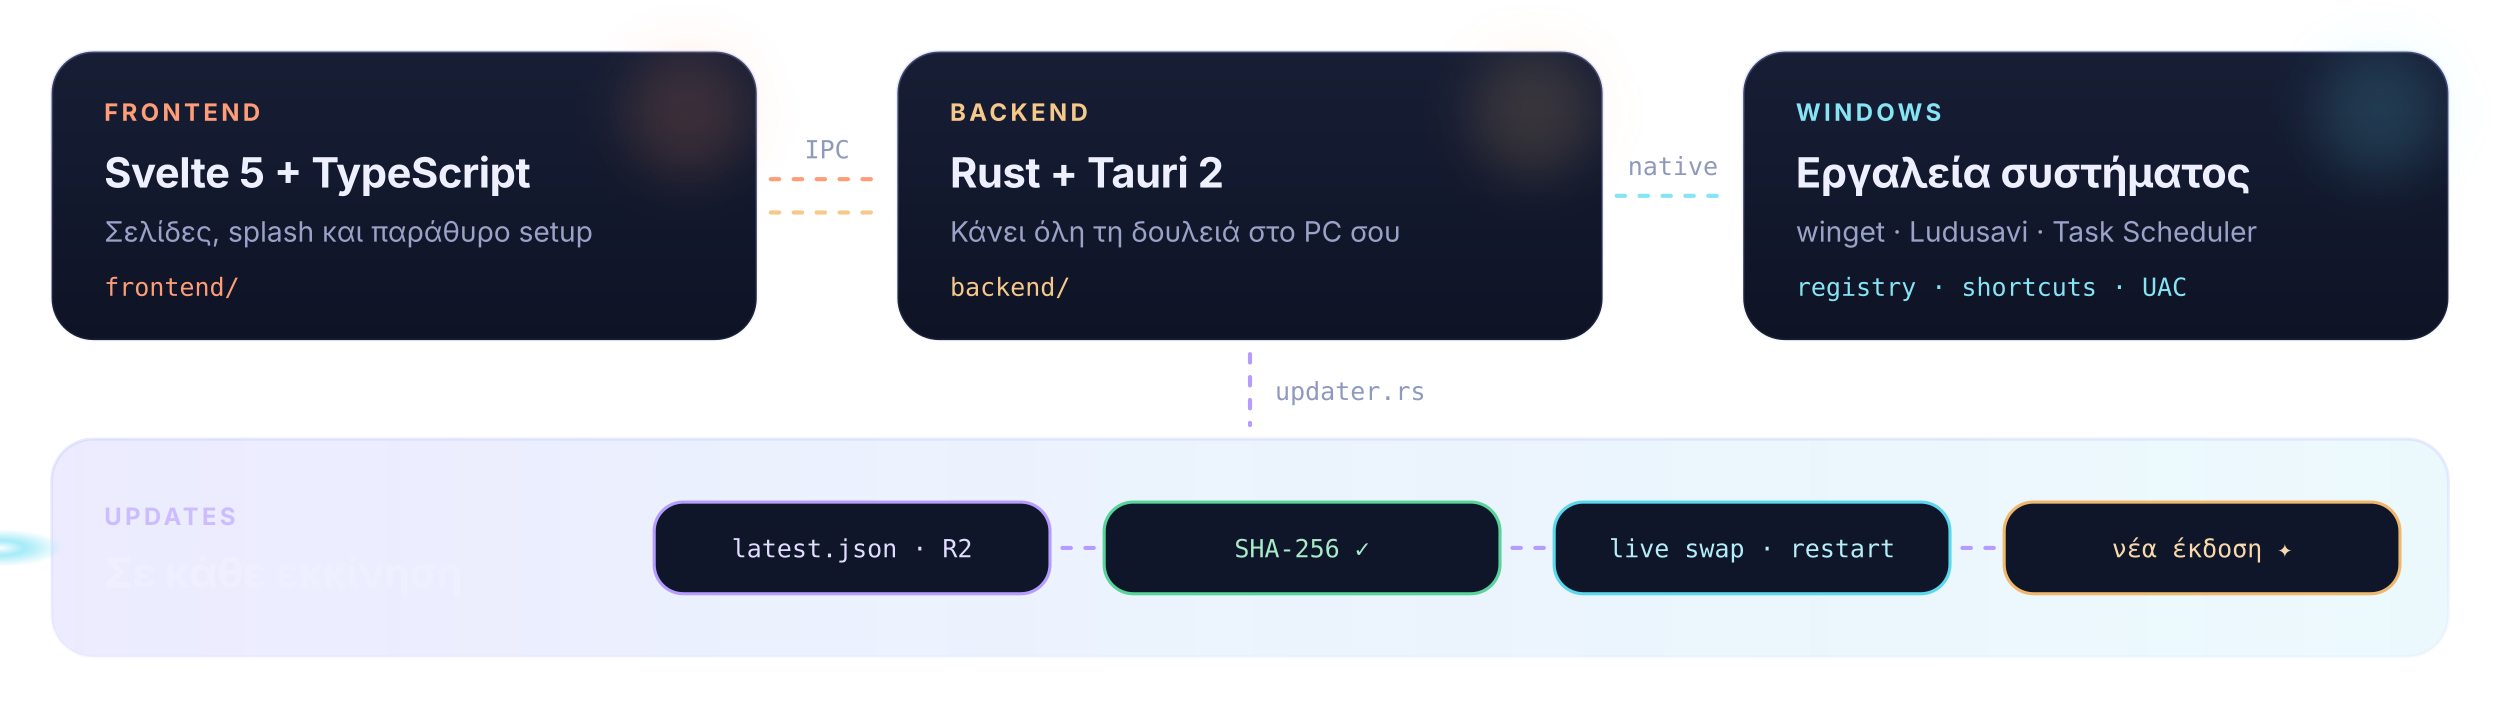
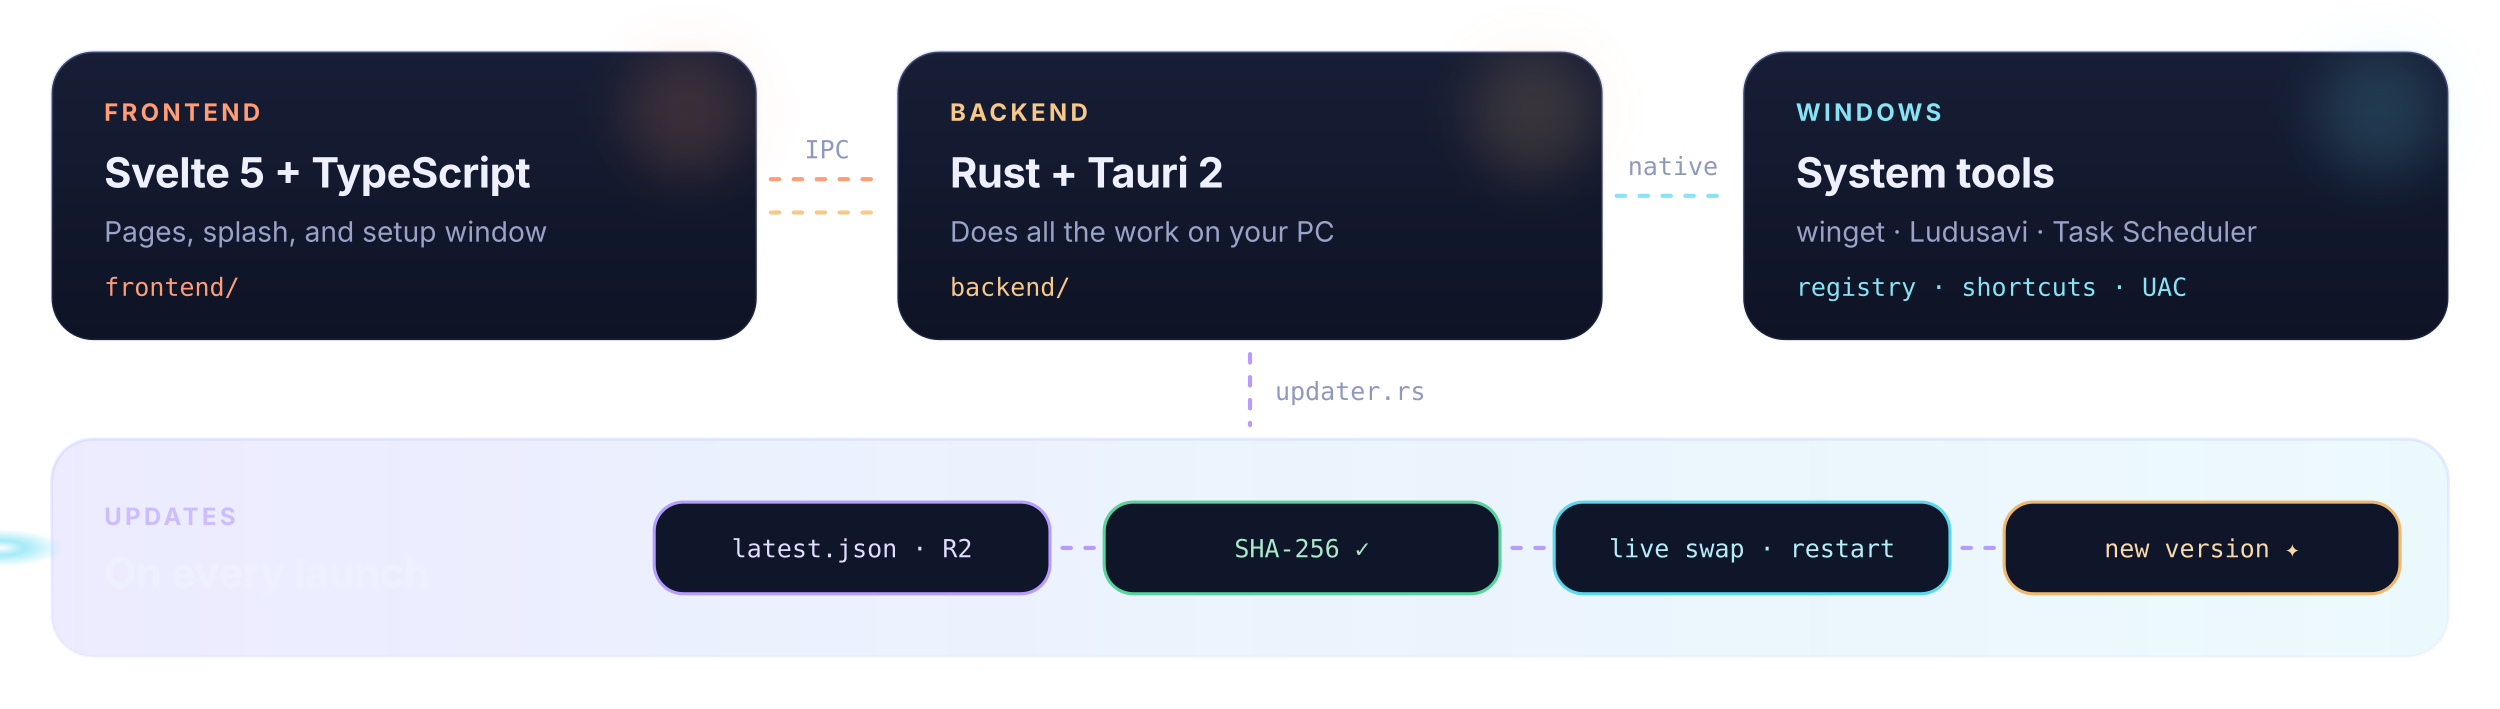
<svg xmlns="http://www.w3.org/2000/svg" width="1200" height="340" viewBox="0 0 1200 340" role="img" aria-labelledby="t d">
  <style>
    text { font-family: 'Segoe UI Variable Text', 'Segoe UI', Inter, system-ui, -apple-system, Helvetica, Arial, sans-serif; }
    .tag { font-size: 11.5px; font-weight: 700; letter-spacing: 1.6px; }
    .title { font-size: 20px; font-weight: 700; fill: #eef0ff; letter-spacing: -.2px; }
    .desc { font-size: 13.5px; fill: #9aa3c7; }
    .mono { font-family: 'Cascadia Code', Consolas, 'SFMono-Regular', Menlo, monospace; font-size: 12px; }
    .flow { stroke-dasharray: 4 7; animation: flow 1.1s linear infinite; }
    .flow.back { animation-direction: reverse; }
    .breathe { transform-box: fill-box; transform-origin: center; animation: breathe 4s ease-in-out infinite; }
    .step { animation: step 4.8s ease-in-out infinite; }
    @keyframes flow { to { stroke-dashoffset: -22; } }
    @keyframes breathe { 0%, 100% { opacity: .5; transform: scale(.94); } 50% { opacity: 1; transform: scale(1.04); } }
    @keyframes step { 0%, 100% { stroke-opacity: .22; } 12%, 30% { stroke-opacity: .95; } }
    @media (prefers-reduced-motion: reduce) { * { animation: none !important; } }
  </style>
  <defs>
    <linearGradient id="face" x1="0" y1="0" x2="0" y2="1">
      <stop stop-color="#171e35" />
      <stop offset="1" stop-color="#0e1325" />
    </linearGradient>
    <linearGradient id="edge" x1="0" y1="0" x2="0" y2="1">
      <stop stop-color="#aab4ff" stop-opacity=".26" />
      <stop offset="1" stop-color="#aab4ff" stop-opacity=".07" />
    </linearGradient>
    <linearGradient id="lane" x1="0" y1="0" x2="1" y2="0">
      <stop stop-color="#8b83ff" stop-opacity=".16" />
      <stop offset="1" stop-color="#45c8e6" stop-opacity=".1" />
    </linearGradient>
    <radialGradient id="dot">
      <stop stop-color="#fff" />
      <stop offset=".4" stop-color="#8fe6f6" stop-opacity=".8" />
      <stop offset="1" stop-color="#8fe6f6" stop-opacity="0" />
    </radialGradient>
    <filter id="soft" x="-50%" y="-50%" width="200%" height="200%">
      <feGaussianBlur stdDeviation="12" />
    </filter>
  </defs>
  <rect x="24.75" y="24.75" width="338.5" height="138.5" rx="20" fill="url(#face)" stroke="url(#edge)" stroke-width="1.5" />
  <circle class="breathe" cx="330" cy="54" r="30" fill="#ff8a5c" fill-opacity=".16" filter="url(#soft)" />
  <text class="tag" x="50" y="58" fill="#ff9d78">FRONTEND</text>
  <text class="title" x="50" y="90">Svelte 5 + TypeScript</text>
-   <text class="desc" x="50" y="116">Σελίδες, splash και παράθυρο setup</text>
+   <text class="desc" x="50" y="116">Pages, splash, and setup window</text>
  <text class="mono" x="50" y="142" fill="#ff9d78">frontend/</text>
  <rect x="430.75" y="24.75" width="338.5" height="138.5" rx="20" fill="url(#face)" stroke="url(#edge)" stroke-width="1.5" />
  <circle class="breathe" cx="736" cy="54" r="30" fill="#f0b86e" fill-opacity=".16" filter="url(#soft)" style="animation-delay:-1.3s" />
  <text class="tag" x="456" y="58" fill="#f6c98a">BACKEND</text>
  <text class="title" x="456" y="90">Rust + Tauri 2</text>
-   <text class="desc" x="456" y="116">Κάνει όλη τη δουλειά στο PC σου</text>
+   <text class="desc" x="456" y="116">Does all the work on your PC</text>
  <text class="mono" x="456" y="142" fill="#f6c98a">backend/</text>
  <rect x="836.75" y="24.75" width="338.5" height="138.5" rx="20" fill="url(#face)" stroke="url(#edge)" stroke-width="1.5" />
  <circle class="breathe" cx="1142" cy="54" r="30" fill="#5ad8ee" fill-opacity=".16" filter="url(#soft)" style="animation-delay:-2.6s" />
  <text class="tag" x="862" y="58" fill="#86e4f5">WINDOWS</text>
-   <text class="title" x="862" y="90">Εργαλεία συστήματος</text>
+   <text class="title" x="862" y="90">System tools</text>
  <text class="desc" x="862" y="116">winget · Ludusavi · Task Scheduler</text>
  <text class="mono" x="862" y="142" fill="#86e4f5">registry · shortcuts · UAC</text>
  <g stroke-width="2" stroke-linecap="round" fill="none">
    <path class="flow" d="M370 86H424" stroke="#ff9d78" />
    <path class="flow back" d="M370 102H424" stroke="#f6c98a" />
    <path class="flow" d="M776 94H830" stroke="#86e4f5" />
  </g>
  <text class="mono" x="397" y="76" text-anchor="middle" fill="#8f98bd">IPC</text>
  <text class="mono" x="803" y="84" text-anchor="middle" fill="#8f98bd">native</text>
  <path class="flow" d="M600 170V204" stroke="#b69cff" stroke-width="2" stroke-linecap="round" fill="none" />
  <text class="mono" x="612" y="192" fill="#8f98bd">updater.rs</text>
  <rect x="24.75" y="210.75" width="1150.5" height="104.5" rx="20" fill="url(#lane)" stroke="url(#edge)" stroke-width="1.5" />
  <text class="tag" x="50" y="252" fill="#cdbcff">UPDATES</text>
-   <text class="title" x="50" y="282">Σε κάθε εκκίνηση</text>
+   <text class="title" x="50" y="282">On every launch</text>
  <g fill="none" stroke-width="2" stroke-linecap="round">
    <path class="flow" d="M510 263H534" stroke="#b69cff" />
    <path class="flow" d="M726 263H750" stroke="#b69cff" />
    <path class="flow" d="M942 263H966" stroke="#b69cff" />
  </g>
  <ellipse cy="263" rx="30" ry="9" fill="url(#dot)">
    <animate attributeName="cx" values="320;1146" dur="4.8s" repeatCount="indefinite" calcMode="spline" keySplines=".5 0 .5 1" />
    <animate attributeName="opacity" values="0;1;1;0" keyTimes="0;.08;.9;1" dur="4.8s" repeatCount="indefinite" />
  </ellipse>
  <g>
    <rect class="step" x="314" y="241" width="190" height="44" rx="14" fill="#10162a" stroke="#b69cff" stroke-width="1.5" />
    <text class="mono" x="409" y="267.5" text-anchor="middle" fill="#e2dcff">latest.json · R2</text>
    <rect class="step" x="530" y="241" width="190" height="44" rx="14" fill="#10162a" stroke="#58d39a" stroke-width="1.5" style="animation-delay:1.2s" />
    <text class="mono" x="625" y="267.5" text-anchor="middle" fill="#a9ebc9">SHA-256 ✓</text>
    <rect class="step" x="746" y="241" width="190" height="44" rx="14" fill="#10162a" stroke="#5ad8ee" stroke-width="1.5" style="animation-delay:2.4s" />
    <text class="mono" x="841" y="267.5" text-anchor="middle" fill="#b5eef8">live swap · restart</text>
    <rect class="step" x="962" y="241" width="190" height="44" rx="14" fill="#10162a" stroke="#f0b86e" stroke-width="1.5" style="animation-delay:3.6s" />
-     <text class="mono" x="1057" y="267.5" text-anchor="middle" fill="#f8d9ab">νέα έκδοση ✦</text>
+     <text class="mono" x="1057" y="267.5" text-anchor="middle" fill="#f8d9ab">new version ✦</text>
  </g>
</svg>
